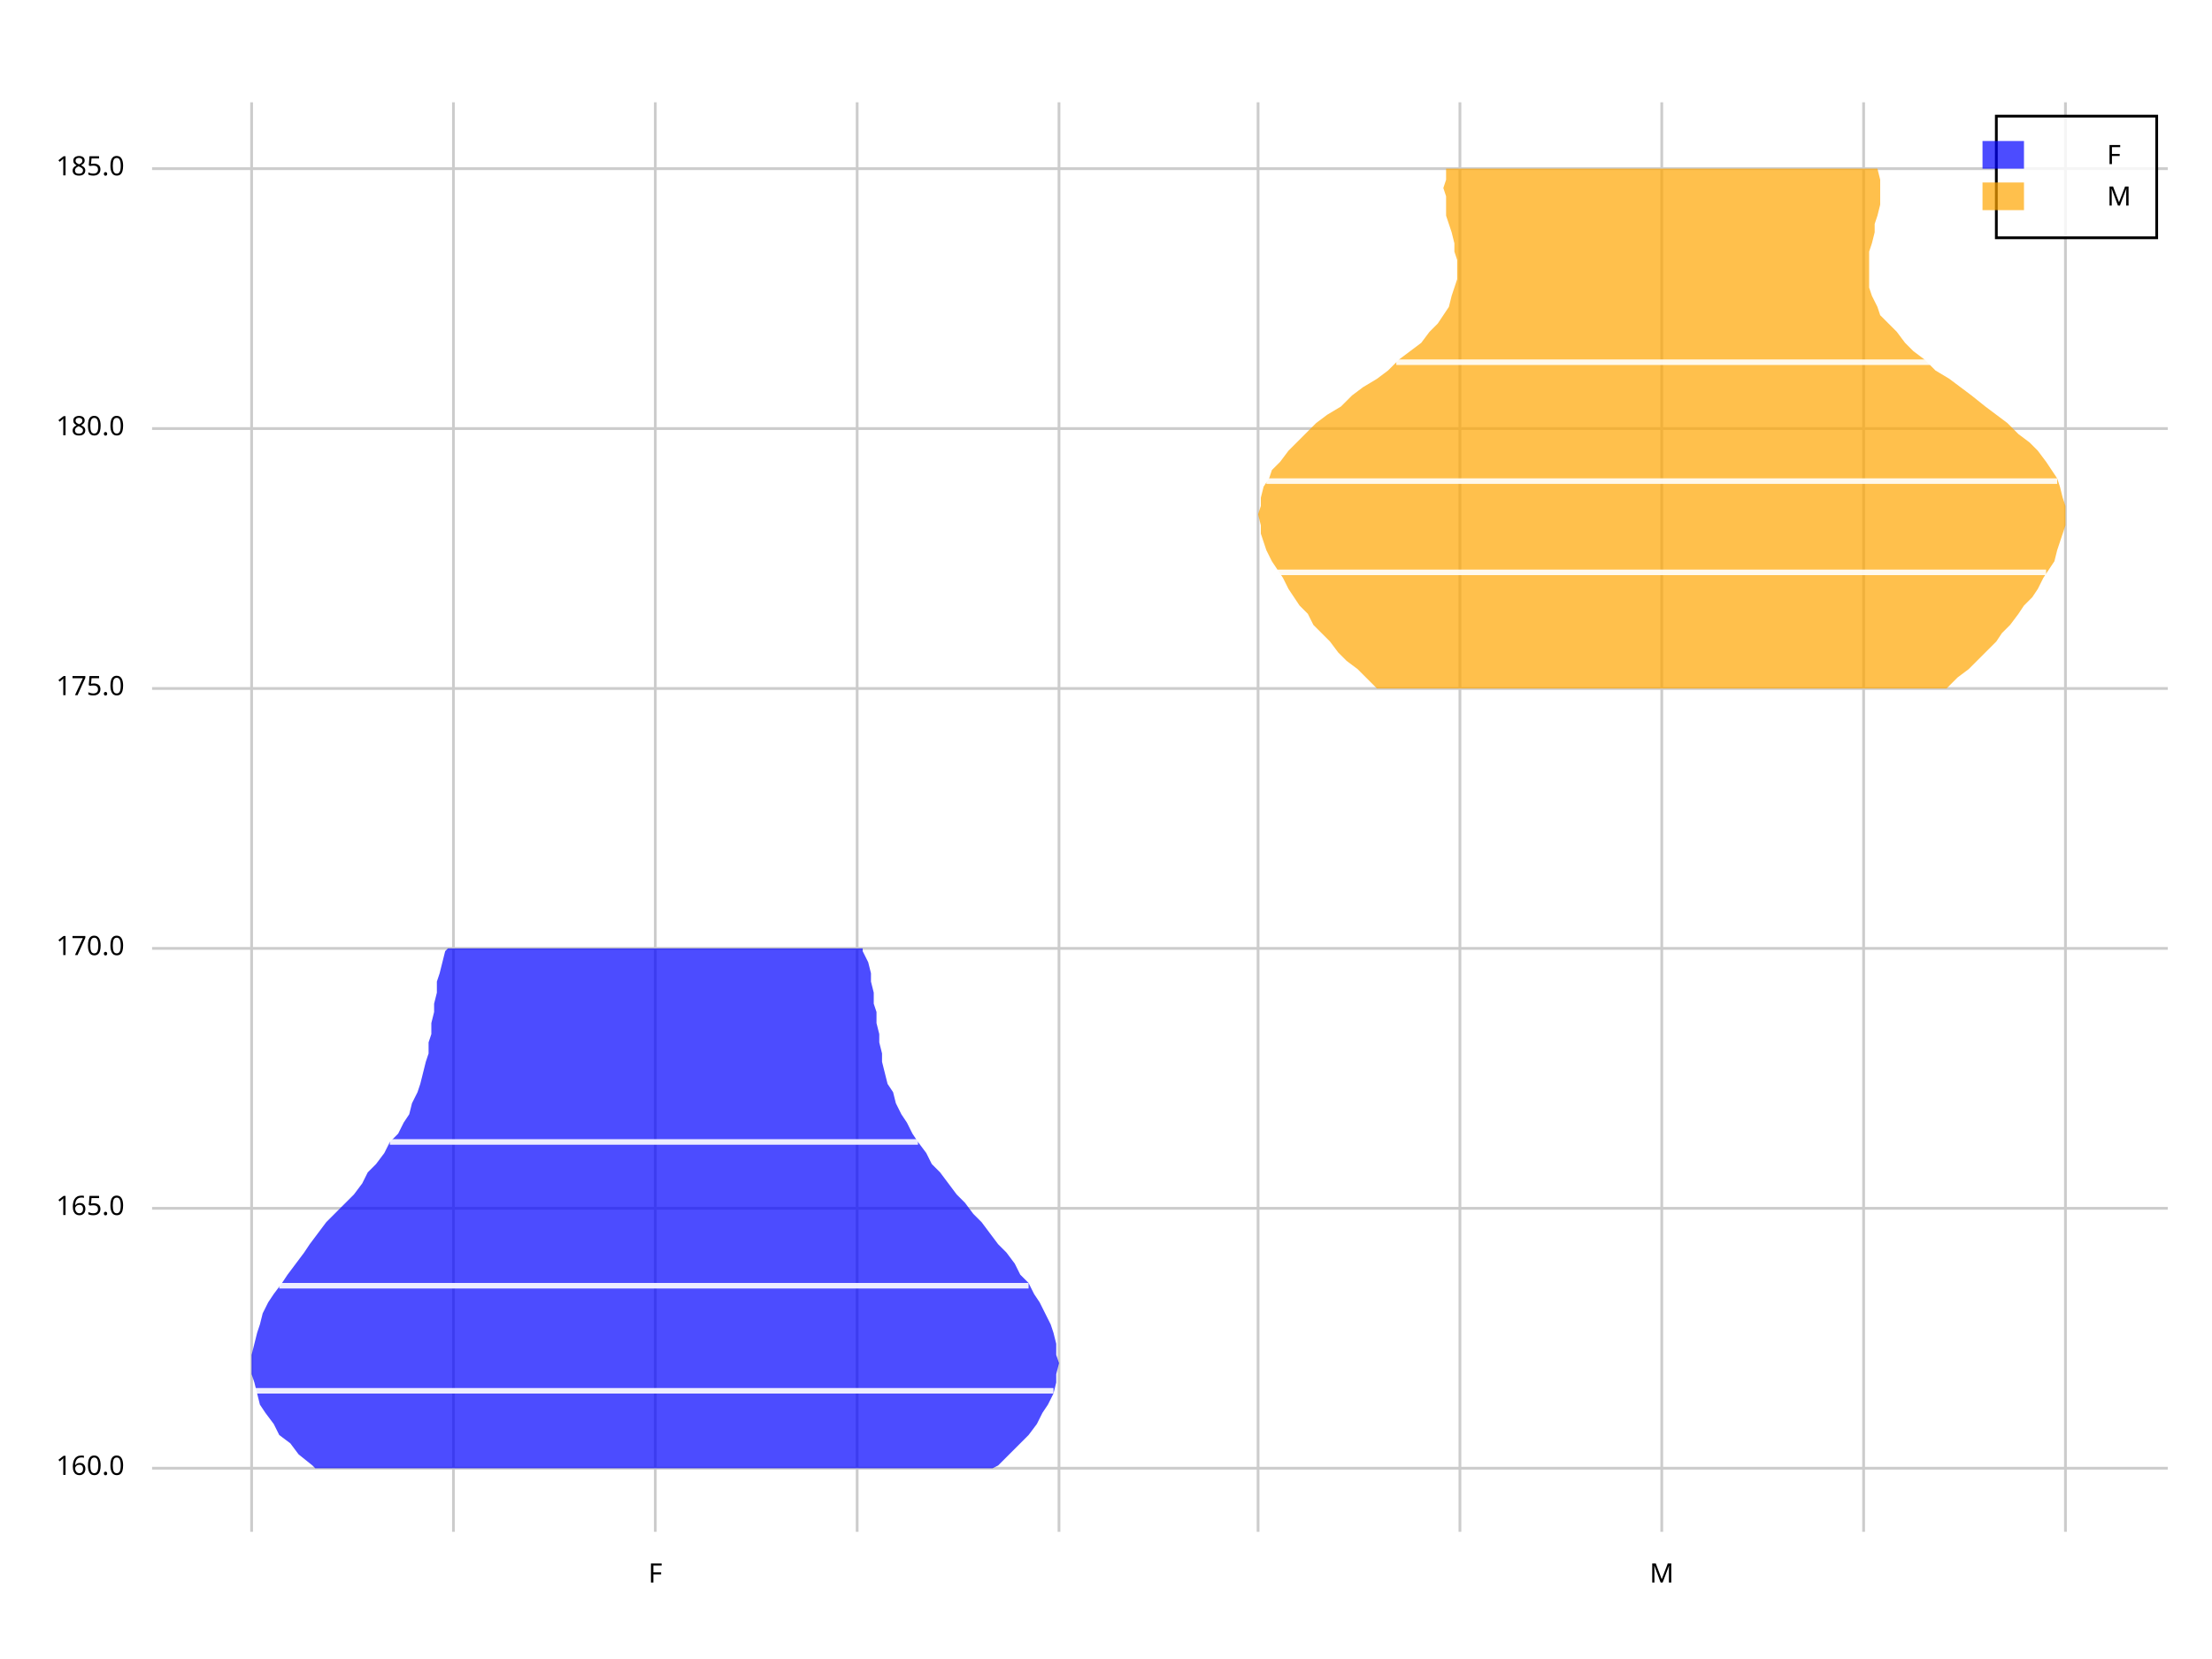
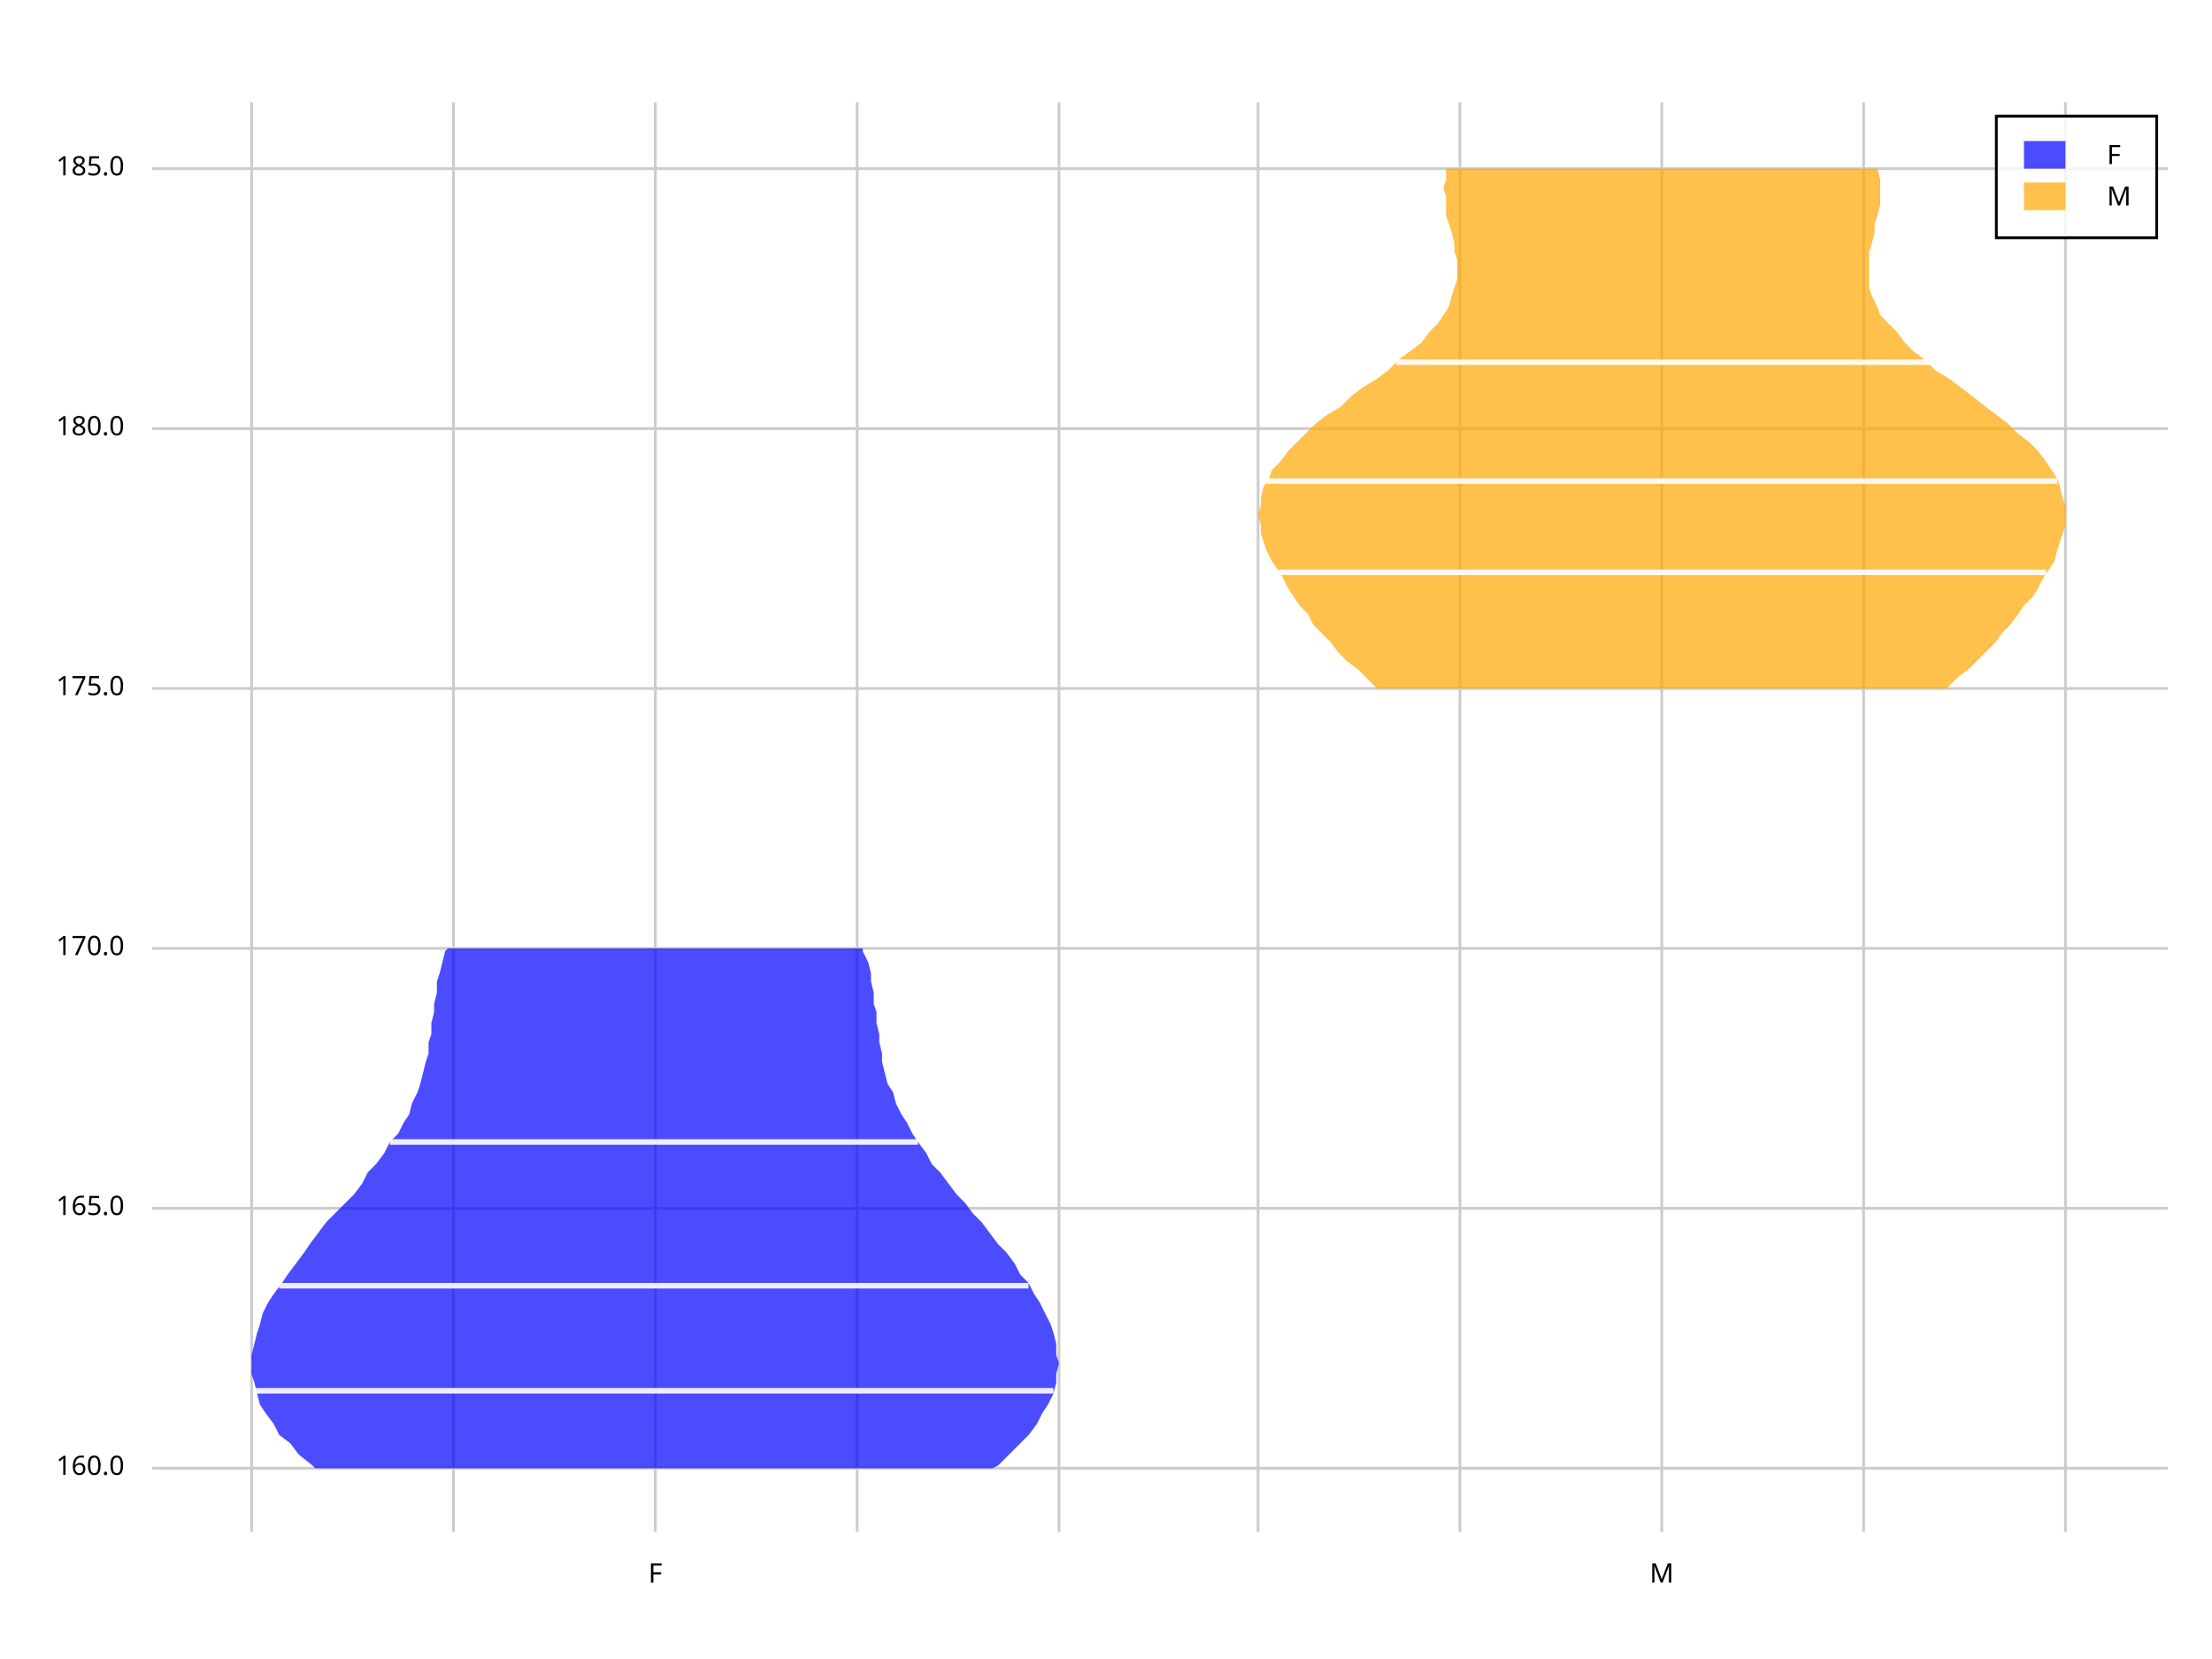
<svg xmlns="http://www.w3.org/2000/svg" width="800" height="600" viewBox="0 0 800 600">
  <rect x="0" y="0" width="800" height="600" opacity="1" fill="#FFFFFF" stroke="none" />
  <text x="400" y="20" dy="0.76em" text-anchor="middle" font-family="sans-serif" font-size="12.097" opacity="1" fill="#000000">

</text>
  <line opacity="1" stroke="#CCCCCC" stroke-width="1" x1="91" y1="554" x2="91" y2="37" />
  <line opacity="1" stroke="#CCCCCC" stroke-width="1" x1="164" y1="554" x2="164" y2="37" />
  <line opacity="1" stroke="#CCCCCC" stroke-width="1" x1="237" y1="554" x2="237" y2="37" />
  <line opacity="1" stroke="#CCCCCC" stroke-width="1" x1="310" y1="554" x2="310" y2="37" />
  <line opacity="1" stroke="#CCCCCC" stroke-width="1" x1="383" y1="554" x2="383" y2="37" />
  <line opacity="1" stroke="#CCCCCC" stroke-width="1" x1="455" y1="554" x2="455" y2="37" />
  <line opacity="1" stroke="#CCCCCC" stroke-width="1" x1="528" y1="554" x2="528" y2="37" />
  <line opacity="1" stroke="#CCCCCC" stroke-width="1" x1="601" y1="554" x2="601" y2="37" />
  <line opacity="1" stroke="#CCCCCC" stroke-width="1" x1="674" y1="554" x2="674" y2="37" />
  <line opacity="1" stroke="#CCCCCC" stroke-width="1" x1="747" y1="554" x2="747" y2="37" />
  <line opacity="1" stroke="#CCCCCC" stroke-width="1" x1="55" y1="531" x2="784" y2="531" />
  <line opacity="1" stroke="#CCCCCC" stroke-width="1" x1="55" y1="437" x2="784" y2="437" />
  <line opacity="1" stroke="#CCCCCC" stroke-width="1" x1="55" y1="343" x2="784" y2="343" />
  <line opacity="1" stroke="#CCCCCC" stroke-width="1" x1="55" y1="249" x2="784" y2="249" />
  <line opacity="1" stroke="#CCCCCC" stroke-width="1" x1="55" y1="155" x2="784" y2="155" />
  <line opacity="1" stroke="#CCCCCC" stroke-width="1" x1="55" y1="61" x2="784" y2="61" />
  <polyline fill="none" opacity="1" stroke="#FFFFFF" stroke-width="0" points="54,37 54,554 " />
  <text x="45" y="531" dy="0.5ex" text-anchor="end" font-family="sans-serif" font-size="9.677" opacity="1" fill="#000000">
160.0
</text>
  <polyline fill="none" opacity="1" stroke="#FFFFFF" stroke-width="0" points="49,531 54,531 " />
  <text x="45" y="437" dy="0.5ex" text-anchor="end" font-family="sans-serif" font-size="9.677" opacity="1" fill="#000000">
165.0
</text>
  <polyline fill="none" opacity="1" stroke="#FFFFFF" stroke-width="0" points="49,437 54,437 " />
  <text x="45" y="343" dy="0.5ex" text-anchor="end" font-family="sans-serif" font-size="9.677" opacity="1" fill="#000000">
170.0
</text>
  <polyline fill="none" opacity="1" stroke="#FFFFFF" stroke-width="0" points="49,343 54,343 " />
  <text x="45" y="249" dy="0.5ex" text-anchor="end" font-family="sans-serif" font-size="9.677" opacity="1" fill="#000000">
175.0
</text>
  <polyline fill="none" opacity="1" stroke="#FFFFFF" stroke-width="0" points="49,249 54,249 " />
  <text x="45" y="155" dy="0.5ex" text-anchor="end" font-family="sans-serif" font-size="9.677" opacity="1" fill="#000000">
180.0
</text>
  <polyline fill="none" opacity="1" stroke="#FFFFFF" stroke-width="0" points="49,155 54,155 " />
  <text x="45" y="61" dy="0.5ex" text-anchor="end" font-family="sans-serif" font-size="9.677" opacity="1" fill="#000000">
185.0
</text>
  <polyline fill="none" opacity="1" stroke="#FFFFFF" stroke-width="0" points="49,61 54,61 " />
  <polyline fill="none" opacity="1" stroke="#FFFFFF" stroke-width="0" points="55,555 784,555 " />
  <text x="91" y="565" dy="0.76em" text-anchor="middle" font-family="sans-serif" font-size="9.677" opacity="1" fill="#000000">

</text>
  <polyline fill="none" opacity="1" stroke="#FFFFFF" stroke-width="0" points="91,555 91,560 " />
  <text x="164" y="565" dy="0.76em" text-anchor="middle" font-family="sans-serif" font-size="9.677" opacity="1" fill="#000000">

</text>
  <polyline fill="none" opacity="1" stroke="#FFFFFF" stroke-width="0" points="164,555 164,560 " />
  <text x="237" y="565" dy="0.76em" text-anchor="middle" font-family="sans-serif" font-size="9.677" opacity="1" fill="#000000">
F
</text>
  <polyline fill="none" opacity="1" stroke="#FFFFFF" stroke-width="0" points="237,555 237,560 " />
  <text x="310" y="565" dy="0.76em" text-anchor="middle" font-family="sans-serif" font-size="9.677" opacity="1" fill="#000000">

</text>
  <polyline fill="none" opacity="1" stroke="#FFFFFF" stroke-width="0" points="310,555 310,560 " />
  <text x="383" y="565" dy="0.76em" text-anchor="middle" font-family="sans-serif" font-size="9.677" opacity="1" fill="#000000">

</text>
  <polyline fill="none" opacity="1" stroke="#FFFFFF" stroke-width="0" points="383,555 383,560 " />
  <text x="455" y="565" dy="0.76em" text-anchor="middle" font-family="sans-serif" font-size="9.677" opacity="1" fill="#000000">

</text>
  <polyline fill="none" opacity="1" stroke="#FFFFFF" stroke-width="0" points="455,555 455,560 " />
  <text x="528" y="565" dy="0.76em" text-anchor="middle" font-family="sans-serif" font-size="9.677" opacity="1" fill="#000000">

</text>
  <polyline fill="none" opacity="1" stroke="#FFFFFF" stroke-width="0" points="528,555 528,560 " />
  <text x="601" y="565" dy="0.76em" text-anchor="middle" font-family="sans-serif" font-size="9.677" opacity="1" fill="#000000">
M
</text>
  <polyline fill="none" opacity="1" stroke="#FFFFFF" stroke-width="0" points="601,555 601,560 " />
  <text x="674" y="565" dy="0.76em" text-anchor="middle" font-family="sans-serif" font-size="9.677" opacity="1" fill="#000000">

</text>
  <polyline fill="none" opacity="1" stroke="#FFFFFF" stroke-width="0" points="674,555 674,560 " />
  <text x="747" y="565" dy="0.76em" text-anchor="middle" font-family="sans-serif" font-size="9.677" opacity="1" fill="#000000">

</text>
  <polyline fill="none" opacity="1" stroke="#FFFFFF" stroke-width="0" points="747,555 747,560 " />
  <polygon opacity="0.7" fill="#0000FF" points="359,531 361,530 365,526 369,522 372,519 375,515 377,511 379,508 381,504 382,500 382,497 383,493 382,490 382,486 381,482 380,479 378,475 376,471 374,468 372,464 369,461 367,457 364,453 361,450 358,446 355,442 352,439 349,435 346,432 343,428 340,424 337,421 335,417 332,413 330,410 328,406 326,403 324,399 323,395 321,392 320,388 319,384 319,381 318,377 318,374 317,370 317,366 316,363 316,359 315,355 315,352 314,348 312,344 312,343 162,343 161,344 160,348 159,352 158,355 158,359 157,363 157,366 156,370 156,374 155,377 155,381 154,384 153,388 152,392 151,395 149,399 148,403 146,406 144,410 141,413 139,417 136,421 133,424 131,428 128,432 125,435 121,439 118,442 115,446 112,450 110,453 107,457 104,461 102,464 99,468 97,471 95,475 94,479 93,482 92,486 91,490 91,493 91,497 92,500 93,504 94,508 96,511 99,515 101,519 105,522 108,526 113,530 114,531 " />
  <polyline fill="none" opacity="0.9" stroke="#FFFFFF" stroke-width="2" points="92,503 381,503 " />
  <polyline fill="none" opacity="0.9" stroke="#FFFFFF" stroke-width="2" points="101,465 372,465 " />
  <polyline fill="none" opacity="0.9" stroke="#FFFFFF" stroke-width="2" points="141,413 332,413 " />
  <polygon opacity="0.7" fill="#FFA500" points="704,249 704,249 708,245 712,242 715,239 718,236 722,232 724,229 727,226 730,222 732,219 735,216 737,213 739,209 741,206 743,203 744,199 745,196 746,193 747,190 747,186 747,183 746,180 745,176 744,173 742,170 740,167 737,163 734,160 730,157 726,153 722,150 718,147 713,143 709,140 705,137 700,134 696,130 692,127 689,124 686,120 683,117 680,114 679,111 677,107 676,104 676,101 676,97 676,94 676,91 677,88 678,84 678,81 679,78 680,74 680,71 680,68 680,65 679,61 679,61 523,61 523,61 523,65 522,68 523,71 523,74 523,78 524,81 525,84 526,88 526,91 527,94 527,97 527,101 526,104 525,107 524,111 522,114 520,117 517,120 514,124 510,127 506,130 502,134 498,137 493,140 489,143 485,147 480,150 476,153 472,157 469,160 466,163 463,167 460,170 459,173 457,176 456,180 456,183 455,186 456,190 456,193 457,196 458,199 460,203 462,206 464,209 466,213 468,216 470,219 473,222 475,226 478,229 481,232 484,236 487,239 491,242 494,245 498,249 499,249 " />
  <polyline fill="none" opacity="0.9" stroke="#FFFFFF" stroke-width="2" points="462,207 740,207 " />
  <polyline fill="none" opacity="0.9" stroke="#FFFFFF" stroke-width="2" points="458,174 744,174 " />
  <polyline fill="none" opacity="0.9" stroke="#FFFFFF" stroke-width="2" points="505,131 698,131 " />
  <rect x="722" y="42" width="58" height="44" opacity="0.8" fill="#FFFFFF" stroke="none" />
  <rect x="722" y="42" width="58" height="44" opacity="1" fill="none" stroke="#000000" />
  <text x="762" y="52" dy="0.76em" text-anchor="start" font-family="sans-serif" font-size="9.677" opacity="1" fill="#000000">
F
</text>
  <text x="762" y="67" dy="0.76em" text-anchor="start" font-family="sans-serif" font-size="9.677" opacity="1" fill="#000000">
M
</text>
-   <rect x="717" y="51" width="15" height="10" opacity="0.7" fill="#0000FF" stroke="none" />
-   <rect x="717" y="66" width="15" height="10" opacity="0.7" fill="#FFA500" stroke="none" />
+   <rect x="732" y="51" width="15" height="10" opacity="0.7" fill="#0000FF" stroke="none" />
+   <rect x="732" y="66" width="15" height="10" opacity="0.7" fill="#FFA500" stroke="none" />
</svg>
